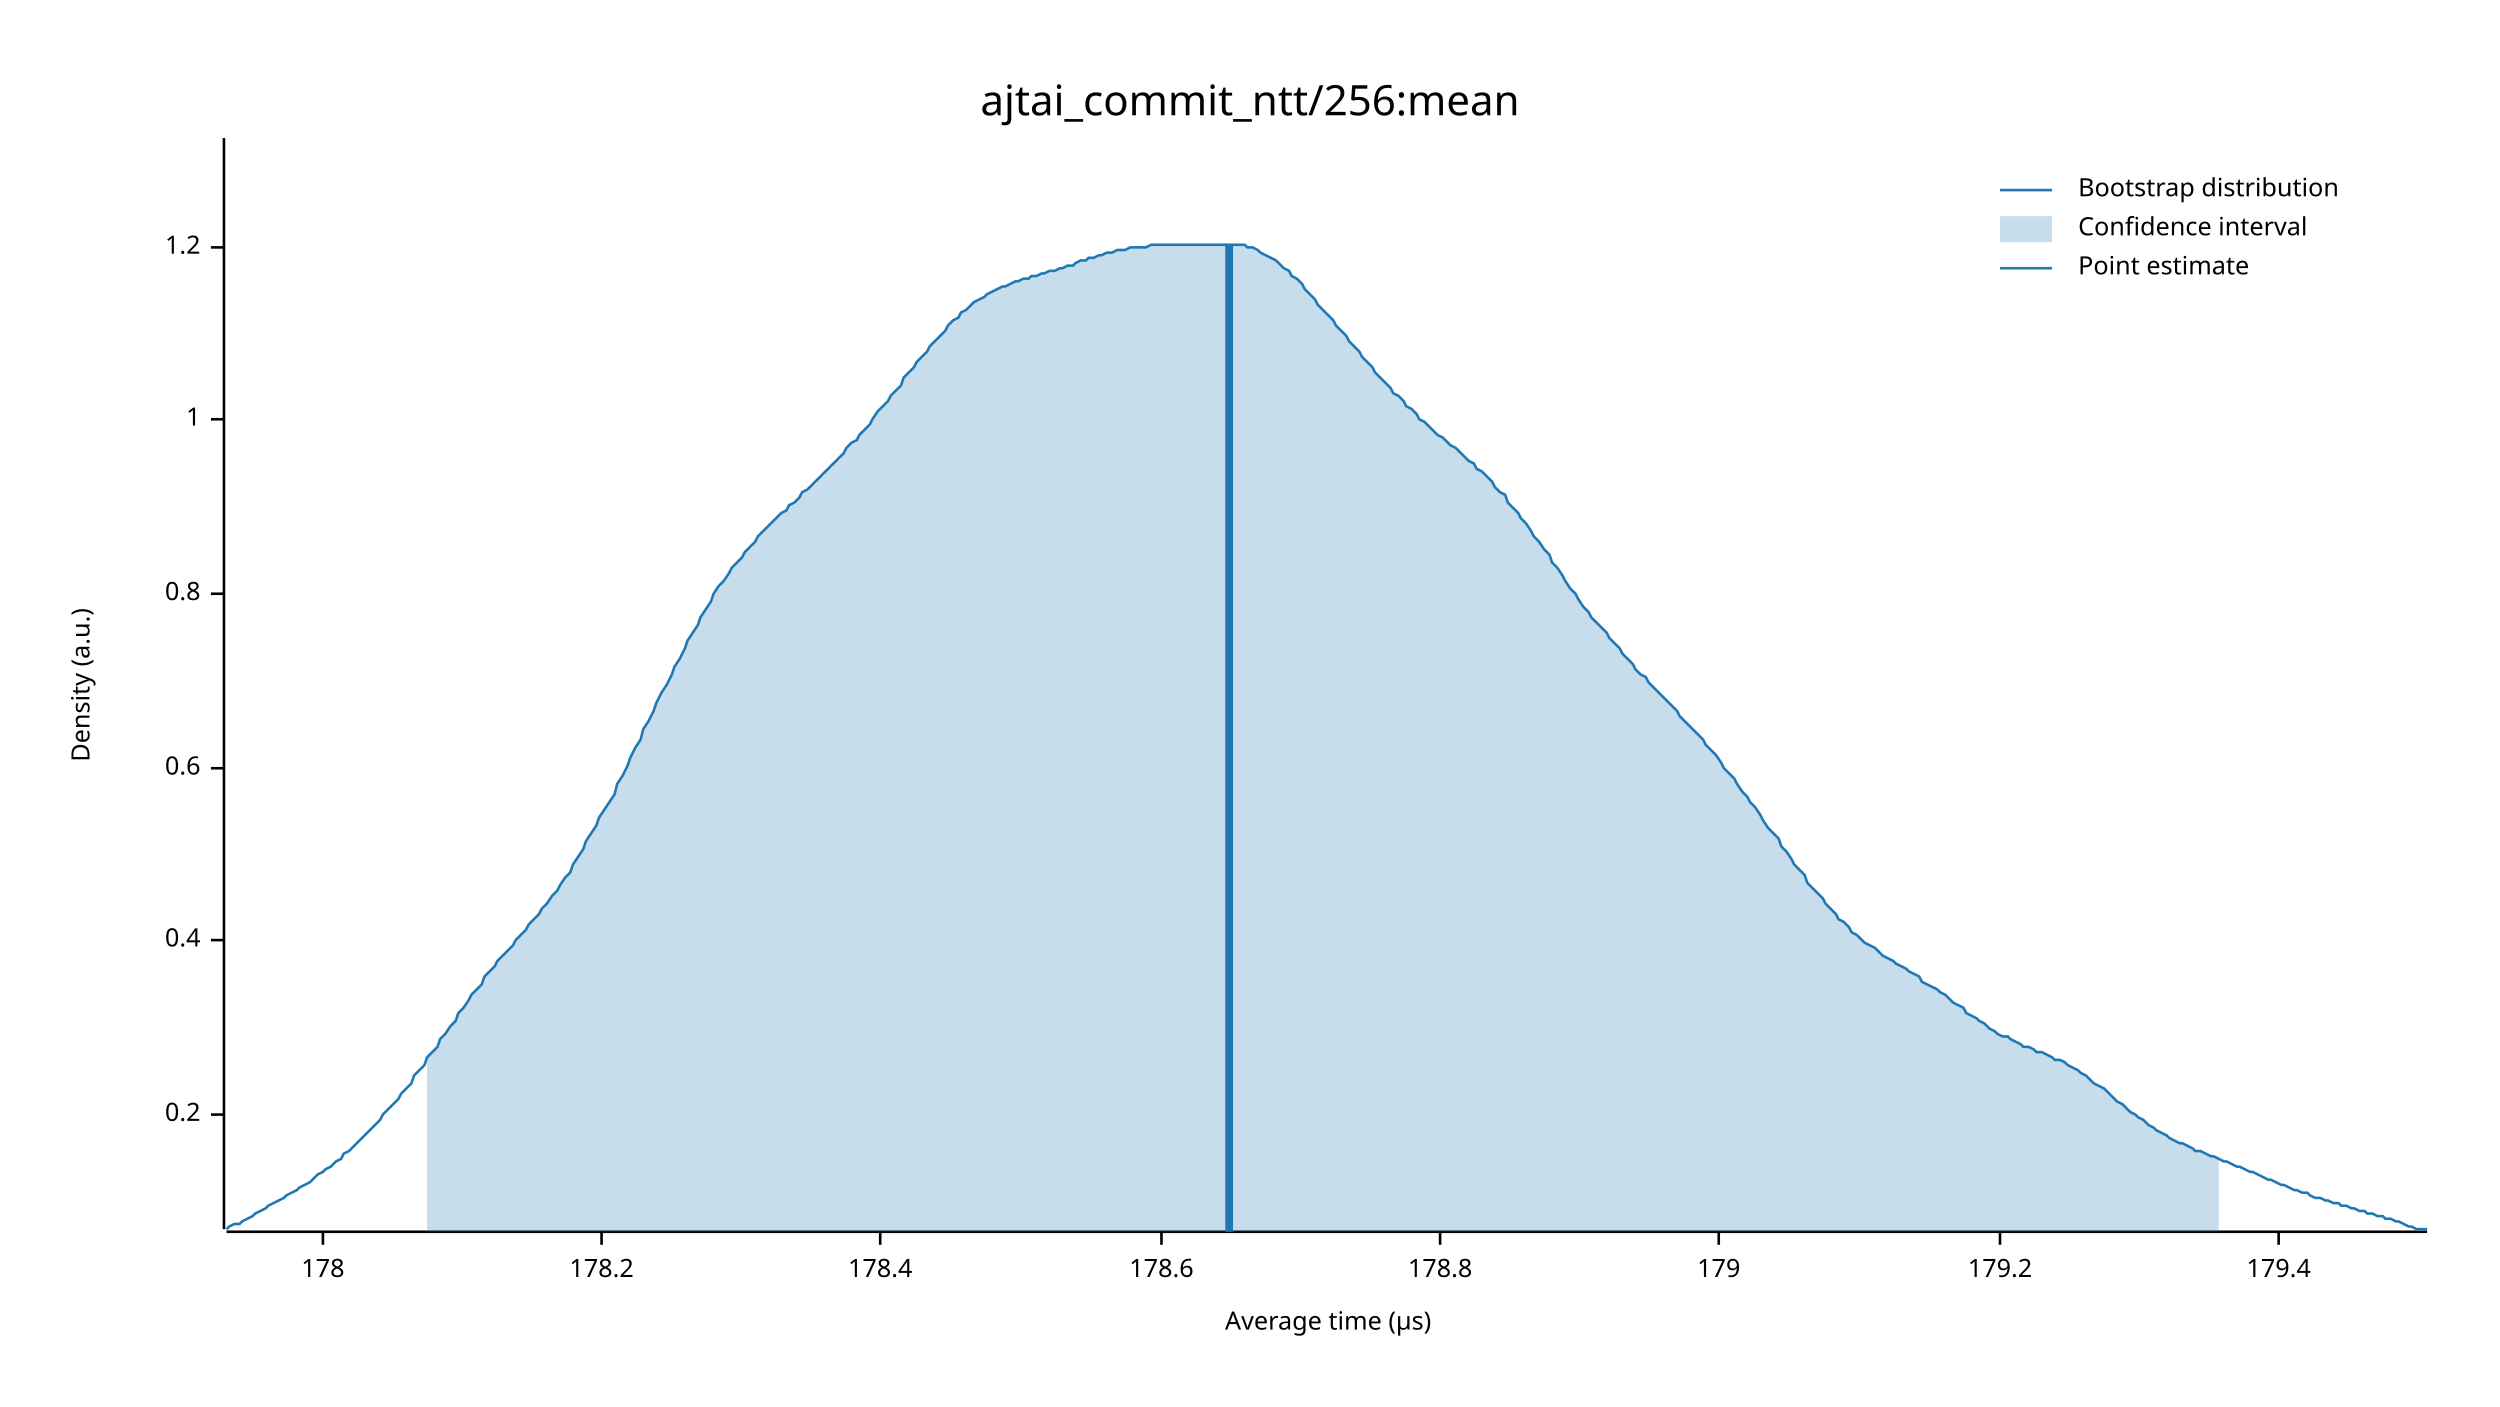
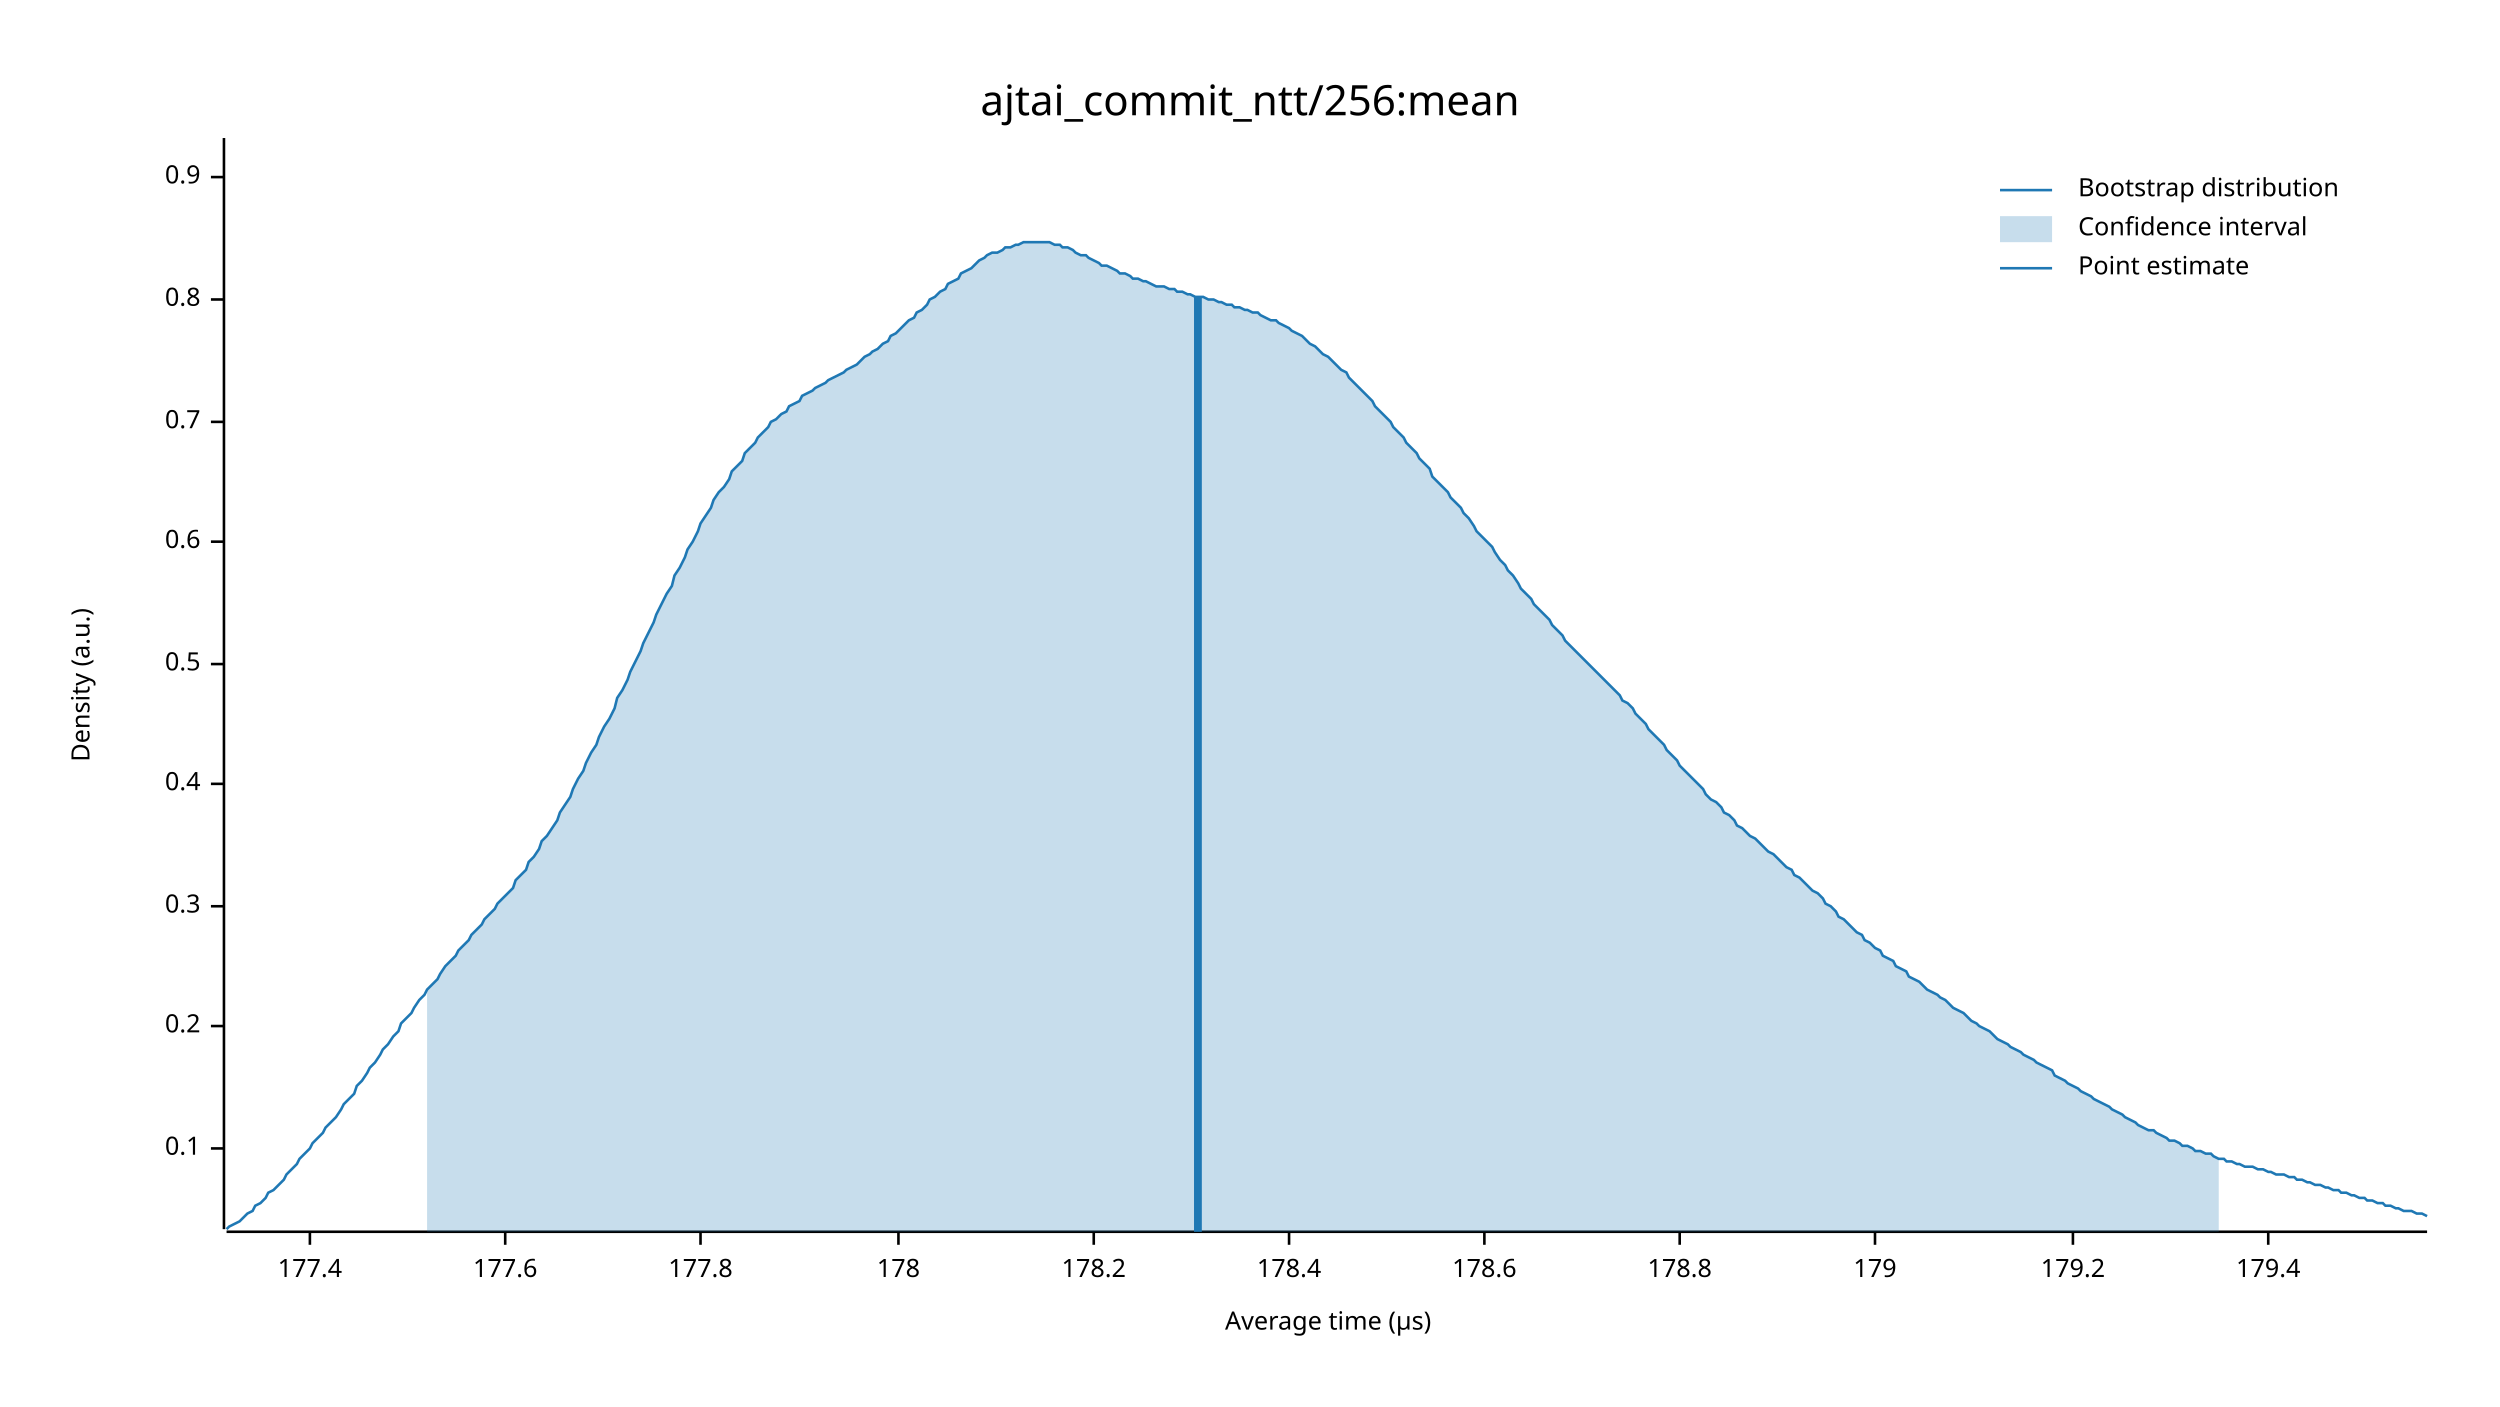
<svg xmlns="http://www.w3.org/2000/svg" width="960" height="540" viewBox="0 0 960 540">
  <text x="480" y="32" dy="0.76em" text-anchor="middle" font-family="sans-serif" font-size="16.129" opacity="1" fill="#000000">
ajtai_commit_ntt/256:mean
</text>
  <text x="27" y="263" dy="0.76em" text-anchor="middle" font-family="sans-serif" font-size="9.677" opacity="1" fill="#000000" transform="rotate(270, 27, 263)">
Density (a.u.)
</text>
  <text x="510" y="513" dy="-0.5ex" text-anchor="middle" font-family="sans-serif" font-size="9.677" opacity="1" fill="#000000">
Average time (µs)
</text>
  <polyline fill="none" opacity="1" stroke="#000000" stroke-width="1" points="86,53 86,472 " />
-   <text x="77" y="428" dy="0.5ex" text-anchor="end" font-family="sans-serif" font-size="9.677" opacity="1" fill="#000000">
+   <text x="77" y="441" dy="0.5ex" text-anchor="end" font-family="sans-serif" font-size="9.677" opacity="1" fill="#000000">
+ 0.1
+ </text>
+   <polyline fill="none" opacity="1" stroke="#000000" stroke-width="1" points="81,441 86,441 " />
+   <text x="77" y="394" dy="0.5ex" text-anchor="end" font-family="sans-serif" font-size="9.677" opacity="1" fill="#000000">
0.2
</text>
-   <polyline fill="none" opacity="1" stroke="#000000" stroke-width="1" points="81,428 86,428 " />
-   <text x="77" y="361" dy="0.5ex" text-anchor="end" font-family="sans-serif" font-size="9.677" opacity="1" fill="#000000">
+   <polyline fill="none" opacity="1" stroke="#000000" stroke-width="1" points="81,394 86,394 " />
+   <text x="77" y="348" dy="0.5ex" text-anchor="end" font-family="sans-serif" font-size="9.677" opacity="1" fill="#000000">
+ 0.3
+ </text>
+   <polyline fill="none" opacity="1" stroke="#000000" stroke-width="1" points="81,348 86,348 " />
+   <text x="77" y="301" dy="0.5ex" text-anchor="end" font-family="sans-serif" font-size="9.677" opacity="1" fill="#000000">
0.4
</text>
-   <polyline fill="none" opacity="1" stroke="#000000" stroke-width="1" points="81,361 86,361 " />
-   <text x="77" y="295" dy="0.5ex" text-anchor="end" font-family="sans-serif" font-size="9.677" opacity="1" fill="#000000">
+   <polyline fill="none" opacity="1" stroke="#000000" stroke-width="1" points="81,301 86,301 " />
+   <text x="77" y="255" dy="0.5ex" text-anchor="end" font-family="sans-serif" font-size="9.677" opacity="1" fill="#000000">
+ 0.5
+ </text>
+   <polyline fill="none" opacity="1" stroke="#000000" stroke-width="1" points="81,255 86,255 " />
+   <text x="77" y="208" dy="0.5ex" text-anchor="end" font-family="sans-serif" font-size="9.677" opacity="1" fill="#000000">
0.6
</text>
-   <polyline fill="none" opacity="1" stroke="#000000" stroke-width="1" points="81,295 86,295 " />
-   <text x="77" y="228" dy="0.5ex" text-anchor="end" font-family="sans-serif" font-size="9.677" opacity="1" fill="#000000">
+   <polyline fill="none" opacity="1" stroke="#000000" stroke-width="1" points="81,208 86,208 " />
+   <text x="77" y="162" dy="0.5ex" text-anchor="end" font-family="sans-serif" font-size="9.677" opacity="1" fill="#000000">
+ 0.7
+ </text>
+   <polyline fill="none" opacity="1" stroke="#000000" stroke-width="1" points="81,162 86,162 " />
+   <text x="77" y="115" dy="0.5ex" text-anchor="end" font-family="sans-serif" font-size="9.677" opacity="1" fill="#000000">
0.8
</text>
-   <polyline fill="none" opacity="1" stroke="#000000" stroke-width="1" points="81,228 86,228 " />
-   <text x="77" y="161" dy="0.5ex" text-anchor="end" font-family="sans-serif" font-size="9.677" opacity="1" fill="#000000">
- 1
+   <polyline fill="none" opacity="1" stroke="#000000" stroke-width="1" points="81,115 86,115 " />
+   <text x="77" y="68" dy="0.5ex" text-anchor="end" font-family="sans-serif" font-size="9.677" opacity="1" fill="#000000">
+ 0.9
</text>
-   <polyline fill="none" opacity="1" stroke="#000000" stroke-width="1" points="81,161 86,161 " />
-   <text x="77" y="95" dy="0.5ex" text-anchor="end" font-family="sans-serif" font-size="9.677" opacity="1" fill="#000000">
- 1.2
+   <polyline fill="none" opacity="1" stroke="#000000" stroke-width="1" points="81,68 86,68 " />
+   <polyline fill="none" opacity="1" stroke="#000000" stroke-width="1" points="87,473 932,473 " />
+   <text x="119" y="483" dy="0.76em" text-anchor="middle" font-family="sans-serif" font-size="9.677" opacity="1" fill="#000000">
+ 177.4
</text>
-   <polyline fill="none" opacity="1" stroke="#000000" stroke-width="1" points="81,95 86,95 " />
-   <polyline fill="none" opacity="1" stroke="#000000" stroke-width="1" points="87,473 932,473 " />
-   <text x="124" y="483" dy="0.76em" text-anchor="middle" font-family="sans-serif" font-size="9.677" opacity="1" fill="#000000">
+   <polyline fill="none" opacity="1" stroke="#000000" stroke-width="1" points="119,473 119,478 " />
+   <text x="194" y="483" dy="0.76em" text-anchor="middle" font-family="sans-serif" font-size="9.677" opacity="1" fill="#000000">
+ 177.6
+ </text>
+   <polyline fill="none" opacity="1" stroke="#000000" stroke-width="1" points="194,473 194,478 " />
+   <text x="269" y="483" dy="0.76em" text-anchor="middle" font-family="sans-serif" font-size="9.677" opacity="1" fill="#000000">
+ 177.8
+ </text>
+   <polyline fill="none" opacity="1" stroke="#000000" stroke-width="1" points="269,473 269,478 " />
+   <text x="345" y="483" dy="0.76em" text-anchor="middle" font-family="sans-serif" font-size="9.677" opacity="1" fill="#000000">
178
</text>
-   <polyline fill="none" opacity="1" stroke="#000000" stroke-width="1" points="124,473 124,478 " />
-   <text x="231" y="483" dy="0.76em" text-anchor="middle" font-family="sans-serif" font-size="9.677" opacity="1" fill="#000000">
+   <polyline fill="none" opacity="1" stroke="#000000" stroke-width="1" points="345,473 345,478 " />
+   <text x="420" y="483" dy="0.76em" text-anchor="middle" font-family="sans-serif" font-size="9.677" opacity="1" fill="#000000">
178.2
</text>
-   <polyline fill="none" opacity="1" stroke="#000000" stroke-width="1" points="231,473 231,478 " />
-   <text x="338" y="483" dy="0.76em" text-anchor="middle" font-family="sans-serif" font-size="9.677" opacity="1" fill="#000000">
+   <polyline fill="none" opacity="1" stroke="#000000" stroke-width="1" points="420,473 420,478 " />
+   <text x="495" y="483" dy="0.76em" text-anchor="middle" font-family="sans-serif" font-size="9.677" opacity="1" fill="#000000">
178.4
</text>
-   <polyline fill="none" opacity="1" stroke="#000000" stroke-width="1" points="338,473 338,478 " />
-   <text x="446" y="483" dy="0.76em" text-anchor="middle" font-family="sans-serif" font-size="9.677" opacity="1" fill="#000000">
+   <polyline fill="none" opacity="1" stroke="#000000" stroke-width="1" points="495,473 495,478 " />
+   <text x="570" y="483" dy="0.76em" text-anchor="middle" font-family="sans-serif" font-size="9.677" opacity="1" fill="#000000">
178.6
</text>
-   <polyline fill="none" opacity="1" stroke="#000000" stroke-width="1" points="446,473 446,478 " />
-   <text x="553" y="483" dy="0.76em" text-anchor="middle" font-family="sans-serif" font-size="9.677" opacity="1" fill="#000000">
+   <polyline fill="none" opacity="1" stroke="#000000" stroke-width="1" points="570,473 570,478 " />
+   <text x="645" y="483" dy="0.76em" text-anchor="middle" font-family="sans-serif" font-size="9.677" opacity="1" fill="#000000">
178.8
</text>
-   <polyline fill="none" opacity="1" stroke="#000000" stroke-width="1" points="553,473 553,478 " />
-   <text x="660" y="483" dy="0.76em" text-anchor="middle" font-family="sans-serif" font-size="9.677" opacity="1" fill="#000000">
+   <polyline fill="none" opacity="1" stroke="#000000" stroke-width="1" points="645,473 645,478 " />
+   <text x="720" y="483" dy="0.76em" text-anchor="middle" font-family="sans-serif" font-size="9.677" opacity="1" fill="#000000">
179
</text>
-   <polyline fill="none" opacity="1" stroke="#000000" stroke-width="1" points="660,473 660,478 " />
-   <text x="768" y="483" dy="0.76em" text-anchor="middle" font-family="sans-serif" font-size="9.677" opacity="1" fill="#000000">
+   <polyline fill="none" opacity="1" stroke="#000000" stroke-width="1" points="720,473 720,478 " />
+   <text x="796" y="483" dy="0.76em" text-anchor="middle" font-family="sans-serif" font-size="9.677" opacity="1" fill="#000000">
179.2
</text>
-   <polyline fill="none" opacity="1" stroke="#000000" stroke-width="1" points="768,473 768,478 " />
-   <text x="875" y="483" dy="0.76em" text-anchor="middle" font-family="sans-serif" font-size="9.677" opacity="1" fill="#000000">
+   <polyline fill="none" opacity="1" stroke="#000000" stroke-width="1" points="796,473 796,478 " />
+   <text x="871" y="483" dy="0.76em" text-anchor="middle" font-family="sans-serif" font-size="9.677" opacity="1" fill="#000000">
179.4
</text>
-   <polyline fill="none" opacity="1" stroke="#000000" stroke-width="1" points="875,473 875,478 " />
-   <polyline fill="none" opacity="1" stroke="#1F78B4" stroke-width="1" points="87,472 88,471 90,470 92,470 93,469 95,468 97,467 98,466 100,465 102,464 103,463 105,462 107,461 109,460 110,459 112,458 114,457 115,456 117,455 119,454 120,453 122,451 124,450 125,449 127,448 129,446 131,445 132,443 134,442 136,440 137,439 139,437 141,435 142,434 144,432 146,430 147,428 149,426 151,424 153,422 154,420 156,418 158,416 159,413 161,411 163,409 164,406 166,404 168,402 169,399 171,397 173,394 175,392 176,389 178,387 180,384 181,382 183,380 185,378 186,375 188,373 190,371 191,369 193,367 195,365 197,363 198,361 200,359 202,357 203,355 205,353 207,351 208,349 210,347 212,344 214,342 215,340 217,337 219,335 220,332 222,329 224,326 225,323 227,320 229,317 230,314 232,311 234,308 236,305 237,301 239,298 241,294 242,291 244,287 246,284 247,280 249,277 251,273 252,270 254,266 256,263 258,259 259,256 261,253 263,249 264,246 266,243 268,240 269,237 271,234 273,231 274,228 276,225 278,223 280,220 281,218 283,216 285,214 286,212 288,210 290,208 291,206 293,204 295,202 296,201 298,199 300,197 302,196 303,194 305,193 307,191 308,189 310,188 312,186 313,185 315,183 317,181 318,180 320,178 322,176 324,174 325,172 327,170 329,169 330,167 332,165 334,163 335,161 337,158 339,156 341,154 342,152 344,150 346,148 347,145 349,143 351,141 352,139 354,137 356,135 357,133 359,131 361,129 363,127 364,125 366,123 368,122 369,120 371,119 373,117 374,116 376,115 378,114 379,113 381,112 383,111 385,110 386,110 388,109 390,108 391,108 393,107 395,107 396,106 398,106 400,105 401,105 403,104 405,104 407,103 408,103 410,102 412,102 413,101 415,100 417,100 418,99 420,99 422,98 423,98 425,97 427,97 429,96 430,96 432,96 434,95 435,95 437,95 439,95 440,95 442,94 444,94 445,94 447,94 449,94 451,94 452,94 454,94 456,94 457,94 459,94 461,94 462,94 464,94 466,94 468,94 469,94 471,94 473,94 474,94 476,94 478,94 479,95 481,95 483,96 484,97 486,98 488,99 490,100 491,101 493,103 495,104 496,106 498,107 500,109 501,111 503,113 505,115 506,117 508,119 510,121 512,123 513,125 515,127 517,129 518,131 520,133 522,135 523,137 525,139 527,141 528,143 530,145 532,147 534,149 535,151 537,152 539,154 540,156 542,157 544,159 545,161 547,162 549,164 550,165 552,167 554,168 556,170 557,171 559,172 561,174 562,175 564,177 566,178 567,180 569,181 571,183 573,185 574,187 576,189 578,190 579,193 581,195 583,197 584,199 586,201 588,204 589,206 591,208 593,211 595,213 596,216 598,218 600,221 601,223 603,226 605,228 606,230 608,233 610,235 611,237 613,239 615,241 617,243 618,245 620,247 622,249 623,251 625,253 627,255 628,257 630,259 632,260 633,262 635,264 637,266 639,268 640,269 642,271 644,273 645,275 647,277 649,279 650,280 652,282 654,284 655,286 657,288 659,290 661,293 662,295 664,297 666,299 667,301 669,304 671,306 672,308 674,310 676,313 677,315 679,318 681,320 683,322 684,325 686,327 688,330 689,332 691,334 693,336 694,339 696,341 698,343 700,345 701,347 703,349 705,351 706,353 708,354 710,356 711,358 713,359 715,361 716,362 718,363 720,364 722,366 723,367 725,368 727,369 728,370 730,371 732,372 733,373 735,374 737,375 738,377 740,378 742,379 744,380 745,381 747,382 749,384 750,385 752,386 754,387 755,389 757,390 759,391 760,392 762,393 764,395 766,396 767,397 769,398 771,398 772,399 774,400 776,401 777,402 779,402 781,403 782,404 784,404 786,405 788,406 789,407 791,407 793,408 794,409 796,410 798,411 799,412 801,413 803,415 804,416 806,417 808,418 810,420 811,421 813,423 815,424 816,425 818,427 820,428 821,429 823,430 825,432 827,433 828,434 830,435 832,436 833,437 835,438 837,439 838,439 840,440 842,441 843,442 845,442 847,443 849,444 850,444 852,445 854,446 855,446 857,447 859,448 860,448 862,449 864,450 865,450 867,451 869,452 871,453 872,453 874,454 876,455 877,455 879,456 881,457 882,457 884,458 886,458 887,459 889,460 891,460 893,461 894,461 896,462 898,462 899,463 901,463 903,464 904,464 906,465 908,465 909,466 911,466 913,467 915,467 916,468 918,468 920,469 921,469 923,470 925,471 926,471 928,472 930,472 932,472 " />
-   <polygon opacity="0.25" fill="#1F78B4" points="164,406 166,404 168,402 169,399 171,397 173,394 175,392 176,389 178,387 180,384 181,382 183,380 185,378 186,375 188,373 190,371 191,369 193,367 195,365 197,363 198,361 200,359 202,357 203,355 205,353 207,351 208,349 210,347 212,344 214,342 215,340 217,337 219,335 220,332 222,329 224,326 225,323 227,320 229,317 230,314 232,311 234,308 236,305 237,301 239,298 241,294 242,291 244,287 246,284 247,280 249,277 251,273 252,270 254,266 256,263 258,259 259,256 261,253 263,249 264,246 266,243 268,240 269,237 271,234 273,231 274,228 276,225 278,223 280,220 281,218 283,216 285,214 286,212 288,210 290,208 291,206 293,204 295,202 296,201 298,199 300,197 302,196 303,194 305,193 307,191 308,189 310,188 312,186 313,185 315,183 317,181 318,180 320,178 322,176 324,174 325,172 327,170 329,169 330,167 332,165 334,163 335,161 337,158 339,156 341,154 342,152 344,150 346,148 347,145 349,143 351,141 352,139 354,137 356,135 357,133 359,131 361,129 363,127 364,125 366,123 368,122 369,120 371,119 373,117 374,116 376,115 378,114 379,113 381,112 383,111 385,110 386,110 388,109 390,108 391,108 393,107 395,107 396,106 398,106 400,105 401,105 403,104 405,104 407,103 408,103 410,102 412,102 413,101 415,100 417,100 418,99 420,99 422,98 423,98 425,97 427,97 429,96 430,96 432,96 434,95 435,95 437,95 439,95 440,95 442,94 444,94 445,94 447,94 449,94 451,94 452,94 454,94 456,94 457,94 459,94 461,94 462,94 464,94 466,94 468,94 469,94 471,94 473,94 474,94 476,94 478,94 479,95 481,95 483,96 484,97 486,98 488,99 490,100 491,101 493,103 495,104 496,106 498,107 500,109 501,111 503,113 505,115 506,117 508,119 510,121 512,123 513,125 515,127 517,129 518,131 520,133 522,135 523,137 525,139 527,141 528,143 530,145 532,147 534,149 535,151 537,152 539,154 540,156 542,157 544,159 545,161 547,162 549,164 550,165 552,167 554,168 556,170 557,171 559,172 561,174 562,175 564,177 566,178 567,180 569,181 571,183 573,185 574,187 576,189 578,190 579,193 581,195 583,197 584,199 586,201 588,204 589,206 591,208 593,211 595,213 596,216 598,218 600,221 601,223 603,226 605,228 606,230 608,233 610,235 611,237 613,239 615,241 617,243 618,245 620,247 622,249 623,251 625,253 627,255 628,257 630,259 632,260 633,262 635,264 637,266 639,268 640,269 642,271 644,273 645,275 647,277 649,279 650,280 652,282 654,284 655,286 657,288 659,290 661,293 662,295 664,297 666,299 667,301 669,304 671,306 672,308 674,310 676,313 677,315 679,318 681,320 683,322 684,325 686,327 688,330 689,332 691,334 693,336 694,339 696,341 698,343 700,345 701,347 703,349 705,351 706,353 708,354 710,356 711,358 713,359 715,361 716,362 718,363 720,364 722,366 723,367 725,368 727,369 728,370 730,371 732,372 733,373 735,374 737,375 738,377 740,378 742,379 744,380 745,381 747,382 749,384 750,385 752,386 754,387 755,389 757,390 759,391 760,392 762,393 764,395 766,396 767,397 769,398 771,398 772,399 774,400 776,401 777,402 779,402 781,403 782,404 784,404 786,405 788,406 789,407 791,407 793,408 794,409 796,410 798,411 799,412 801,413 803,415 804,416 806,417 808,418 810,420 811,421 813,423 815,424 816,425 818,427 820,428 821,429 823,430 825,432 827,433 828,434 830,435 832,436 833,437 835,438 837,439 838,439 840,440 842,441 843,442 845,442 847,443 849,444 850,444 852,445 852,473 164,473 " />
-   <polyline fill="none" opacity="1" stroke="#1F78B4" stroke-width="3" points="472,473 472,94 " />
+   <polyline fill="none" opacity="1" stroke="#000000" stroke-width="1" points="871,473 871,478 " />
+   <polyline fill="none" opacity="1" stroke="#1F78B4" stroke-width="1" points="87,472 88,471 90,470 92,469 93,468 95,466 97,465 98,463 100,462 102,460 103,458 105,457 107,455 109,453 110,451 112,449 114,447 115,445 117,443 119,441 120,439 122,437 124,435 125,433 127,431 129,429 131,426 132,424 134,422 136,420 137,417 139,415 141,412 142,410 144,408 146,405 147,403 149,401 151,398 153,396 154,393 156,391 158,389 159,387 161,384 163,382 164,380 166,378 168,376 169,374 171,371 173,369 175,367 176,365 178,363 180,361 181,359 183,357 185,355 186,353 188,351 190,349 191,347 193,345 195,343 197,341 198,338 200,336 202,334 203,331 205,329 207,326 208,323 210,321 212,318 214,315 215,312 217,309 219,306 220,303 222,299 224,296 225,293 227,289 229,286 230,283 232,279 234,276 236,272 237,268 239,265 241,261 242,258 244,254 246,250 247,247 249,243 251,239 252,236 254,232 256,228 258,225 259,221 261,218 263,214 264,211 266,208 268,204 269,201 271,198 273,195 274,192 276,189 278,187 280,184 281,181 283,179 285,177 286,174 288,172 290,170 291,168 293,166 295,164 296,162 298,161 300,159 302,158 303,156 305,155 307,154 308,152 310,151 312,150 313,149 315,148 317,147 318,146 320,145 322,144 324,143 325,142 327,141 329,140 330,139 332,137 334,136 335,135 337,134 339,132 341,131 342,129 344,128 346,126 347,125 349,123 351,122 352,120 354,119 356,117 357,115 359,114 361,112 363,111 364,109 366,108 368,107 369,105 371,104 373,103 374,102 376,100 378,99 379,98 381,97 383,97 385,96 386,95 388,95 390,94 391,94 393,93 395,93 396,93 398,93 400,93 401,93 403,93 405,94 407,94 408,95 410,95 412,96 413,97 415,98 417,98 418,99 420,100 422,101 423,102 425,102 427,103 429,104 430,105 432,105 434,106 435,107 437,107 439,108 440,108 442,109 444,110 445,110 447,110 449,111 451,111 452,112 454,112 456,113 457,113 459,114 461,114 462,114 464,115 466,115 468,116 469,116 471,117 473,117 474,118 476,118 478,119 479,119 481,120 483,120 484,121 486,122 488,123 490,123 491,124 493,125 495,126 496,127 498,128 500,129 501,130 503,132 505,133 506,134 508,136 510,137 512,139 513,140 515,142 517,143 518,145 520,147 522,149 523,150 525,152 527,154 528,156 530,158 532,160 534,162 535,164 537,166 539,168 540,170 542,172 544,174 545,176 547,178 549,180 550,183 552,185 554,187 556,189 557,191 559,193 561,195 562,197 564,199 566,202 567,204 569,206 571,208 573,210 574,212 576,215 578,217 579,219 581,221 583,224 584,226 586,228 588,230 589,232 591,234 593,236 595,238 596,240 598,242 600,244 601,246 603,248 605,250 606,251 608,253 610,255 611,256 613,258 615,260 617,262 618,263 620,265 622,267 623,269 625,270 627,272 628,274 630,276 632,278 633,280 635,282 637,284 639,286 640,288 642,290 644,292 645,294 647,296 649,298 650,299 652,301 654,303 655,305 657,307 659,308 661,310 662,312 664,313 666,315 667,317 669,318 671,320 672,321 674,322 676,324 677,325 679,327 681,328 683,330 684,331 686,333 688,334 689,336 691,337 693,339 694,340 696,342 698,343 700,345 701,347 703,348 705,350 706,352 708,353 710,355 711,356 713,358 715,359 716,361 718,362 720,364 722,365 723,367 725,368 727,369 728,371 730,372 732,373 733,375 735,376 737,377 738,378 740,380 742,381 744,382 745,383 747,384 749,386 750,387 752,388 754,389 755,390 757,392 759,393 760,394 762,395 764,396 766,398 767,399 769,400 771,401 772,402 774,403 776,404 777,405 779,406 781,407 782,408 784,409 786,410 788,411 789,413 791,414 793,415 794,416 796,417 798,418 799,419 801,420 803,421 804,422 806,423 808,424 810,425 811,426 813,427 815,428 816,429 818,430 820,431 821,432 823,433 825,434 827,434 828,435 830,436 832,437 833,438 835,438 837,439 838,440 840,440 842,441 843,442 845,442 847,443 849,443 850,444 852,445 854,445 855,446 857,446 859,447 860,447 862,448 864,448 865,448 867,449 869,449 871,450 872,450 874,451 876,451 877,451 879,452 881,452 882,453 884,453 886,454 887,454 889,455 891,455 893,456 894,456 896,457 898,457 899,458 901,458 903,459 904,459 906,460 908,460 909,461 911,461 913,462 915,462 916,463 918,463 920,464 921,464 923,465 925,465 926,465 928,466 930,466 932,467 " />
+   <polygon opacity="0.25" fill="#1F78B4" points="164,380 166,378 168,376 169,374 171,371 173,369 175,367 176,365 178,363 180,361 181,359 183,357 185,355 186,353 188,351 190,349 191,347 193,345 195,343 197,341 198,338 200,336 202,334 203,331 205,329 207,326 208,323 210,321 212,318 214,315 215,312 217,309 219,306 220,303 222,299 224,296 225,293 227,289 229,286 230,283 232,279 234,276 236,272 237,268 239,265 241,261 242,258 244,254 246,250 247,247 249,243 251,239 252,236 254,232 256,228 258,225 259,221 261,218 263,214 264,211 266,208 268,204 269,201 271,198 273,195 274,192 276,189 278,187 280,184 281,181 283,179 285,177 286,174 288,172 290,170 291,168 293,166 295,164 296,162 298,161 300,159 302,158 303,156 305,155 307,154 308,152 310,151 312,150 313,149 315,148 317,147 318,146 320,145 322,144 324,143 325,142 327,141 329,140 330,139 332,137 334,136 335,135 337,134 339,132 341,131 342,129 344,128 346,126 347,125 349,123 351,122 352,120 354,119 356,117 357,115 359,114 361,112 363,111 364,109 366,108 368,107 369,105 371,104 373,103 374,102 376,100 378,99 379,98 381,97 383,97 385,96 386,95 388,95 390,94 391,94 393,93 395,93 396,93 398,93 400,93 401,93 403,93 405,94 407,94 408,95 410,95 412,96 413,97 415,98 417,98 418,99 420,100 422,101 423,102 425,102 427,103 429,104 430,105 432,105 434,106 435,107 437,107 439,108 440,108 442,109 444,110 445,110 447,110 449,111 451,111 452,112 454,112 456,113 457,113 459,114 461,114 462,114 464,115 466,115 468,116 469,116 471,117 473,117 474,118 476,118 478,119 479,119 481,120 483,120 484,121 486,122 488,123 490,123 491,124 493,125 495,126 496,127 498,128 500,129 501,130 503,132 505,133 506,134 508,136 510,137 512,139 513,140 515,142 517,143 518,145 520,147 522,149 523,150 525,152 527,154 528,156 530,158 532,160 534,162 535,164 537,166 539,168 540,170 542,172 544,174 545,176 547,178 549,180 550,183 552,185 554,187 556,189 557,191 559,193 561,195 562,197 564,199 566,202 567,204 569,206 571,208 573,210 574,212 576,215 578,217 579,219 581,221 583,224 584,226 586,228 588,230 589,232 591,234 593,236 595,238 596,240 598,242 600,244 601,246 603,248 605,250 606,251 608,253 610,255 611,256 613,258 615,260 617,262 618,263 620,265 622,267 623,269 625,270 627,272 628,274 630,276 632,278 633,280 635,282 637,284 639,286 640,288 642,290 644,292 645,294 647,296 649,298 650,299 652,301 654,303 655,305 657,307 659,308 661,310 662,312 664,313 666,315 667,317 669,318 671,320 672,321 674,322 676,324 677,325 679,327 681,328 683,330 684,331 686,333 688,334 689,336 691,337 693,339 694,340 696,342 698,343 700,345 701,347 703,348 705,350 706,352 708,353 710,355 711,356 713,358 715,359 716,361 718,362 720,364 722,365 723,367 725,368 727,369 728,371 730,372 732,373 733,375 735,376 737,377 738,378 740,380 742,381 744,382 745,383 747,384 749,386 750,387 752,388 754,389 755,390 757,392 759,393 760,394 762,395 764,396 766,398 767,399 769,400 771,401 772,402 774,403 776,404 777,405 779,406 781,407 782,408 784,409 786,410 788,411 789,413 791,414 793,415 794,416 796,417 798,418 799,419 801,420 803,421 804,422 806,423 808,424 810,425 811,426 813,427 815,428 816,429 818,430 820,431 821,432 823,433 825,434 827,434 828,435 830,436 832,437 833,438 835,438 837,439 838,440 840,440 842,441 843,442 845,442 847,443 849,443 850,444 852,445 852,473 164,473 " />
+   <polyline fill="none" opacity="1" stroke="#1F78B4" stroke-width="3" points="460,473 460,114 " />
  <text x="798" y="68" dy="0.76em" text-anchor="start" font-family="sans-serif" font-size="9.677" opacity="1" fill="#000000">
Bootstrap distribution
</text>
  <text x="798" y="83" dy="0.76em" text-anchor="start" font-family="sans-serif" font-size="9.677" opacity="1" fill="#000000">
Confidence interval
</text>
  <text x="798" y="98" dy="0.76em" text-anchor="start" font-family="sans-serif" font-size="9.677" opacity="1" fill="#000000">
Point estimate
</text>
  <polyline fill="none" opacity="1" stroke="#1F78B4" stroke-width="1" points="768,73 788,73 " />
  <rect x="768" y="83" width="20" height="10" opacity="0.25" fill="#1F78B4" stroke="none" />
  <polyline fill="none" opacity="1" stroke="#1F78B4" stroke-width="1" points="768,103 788,103 " />
</svg>
